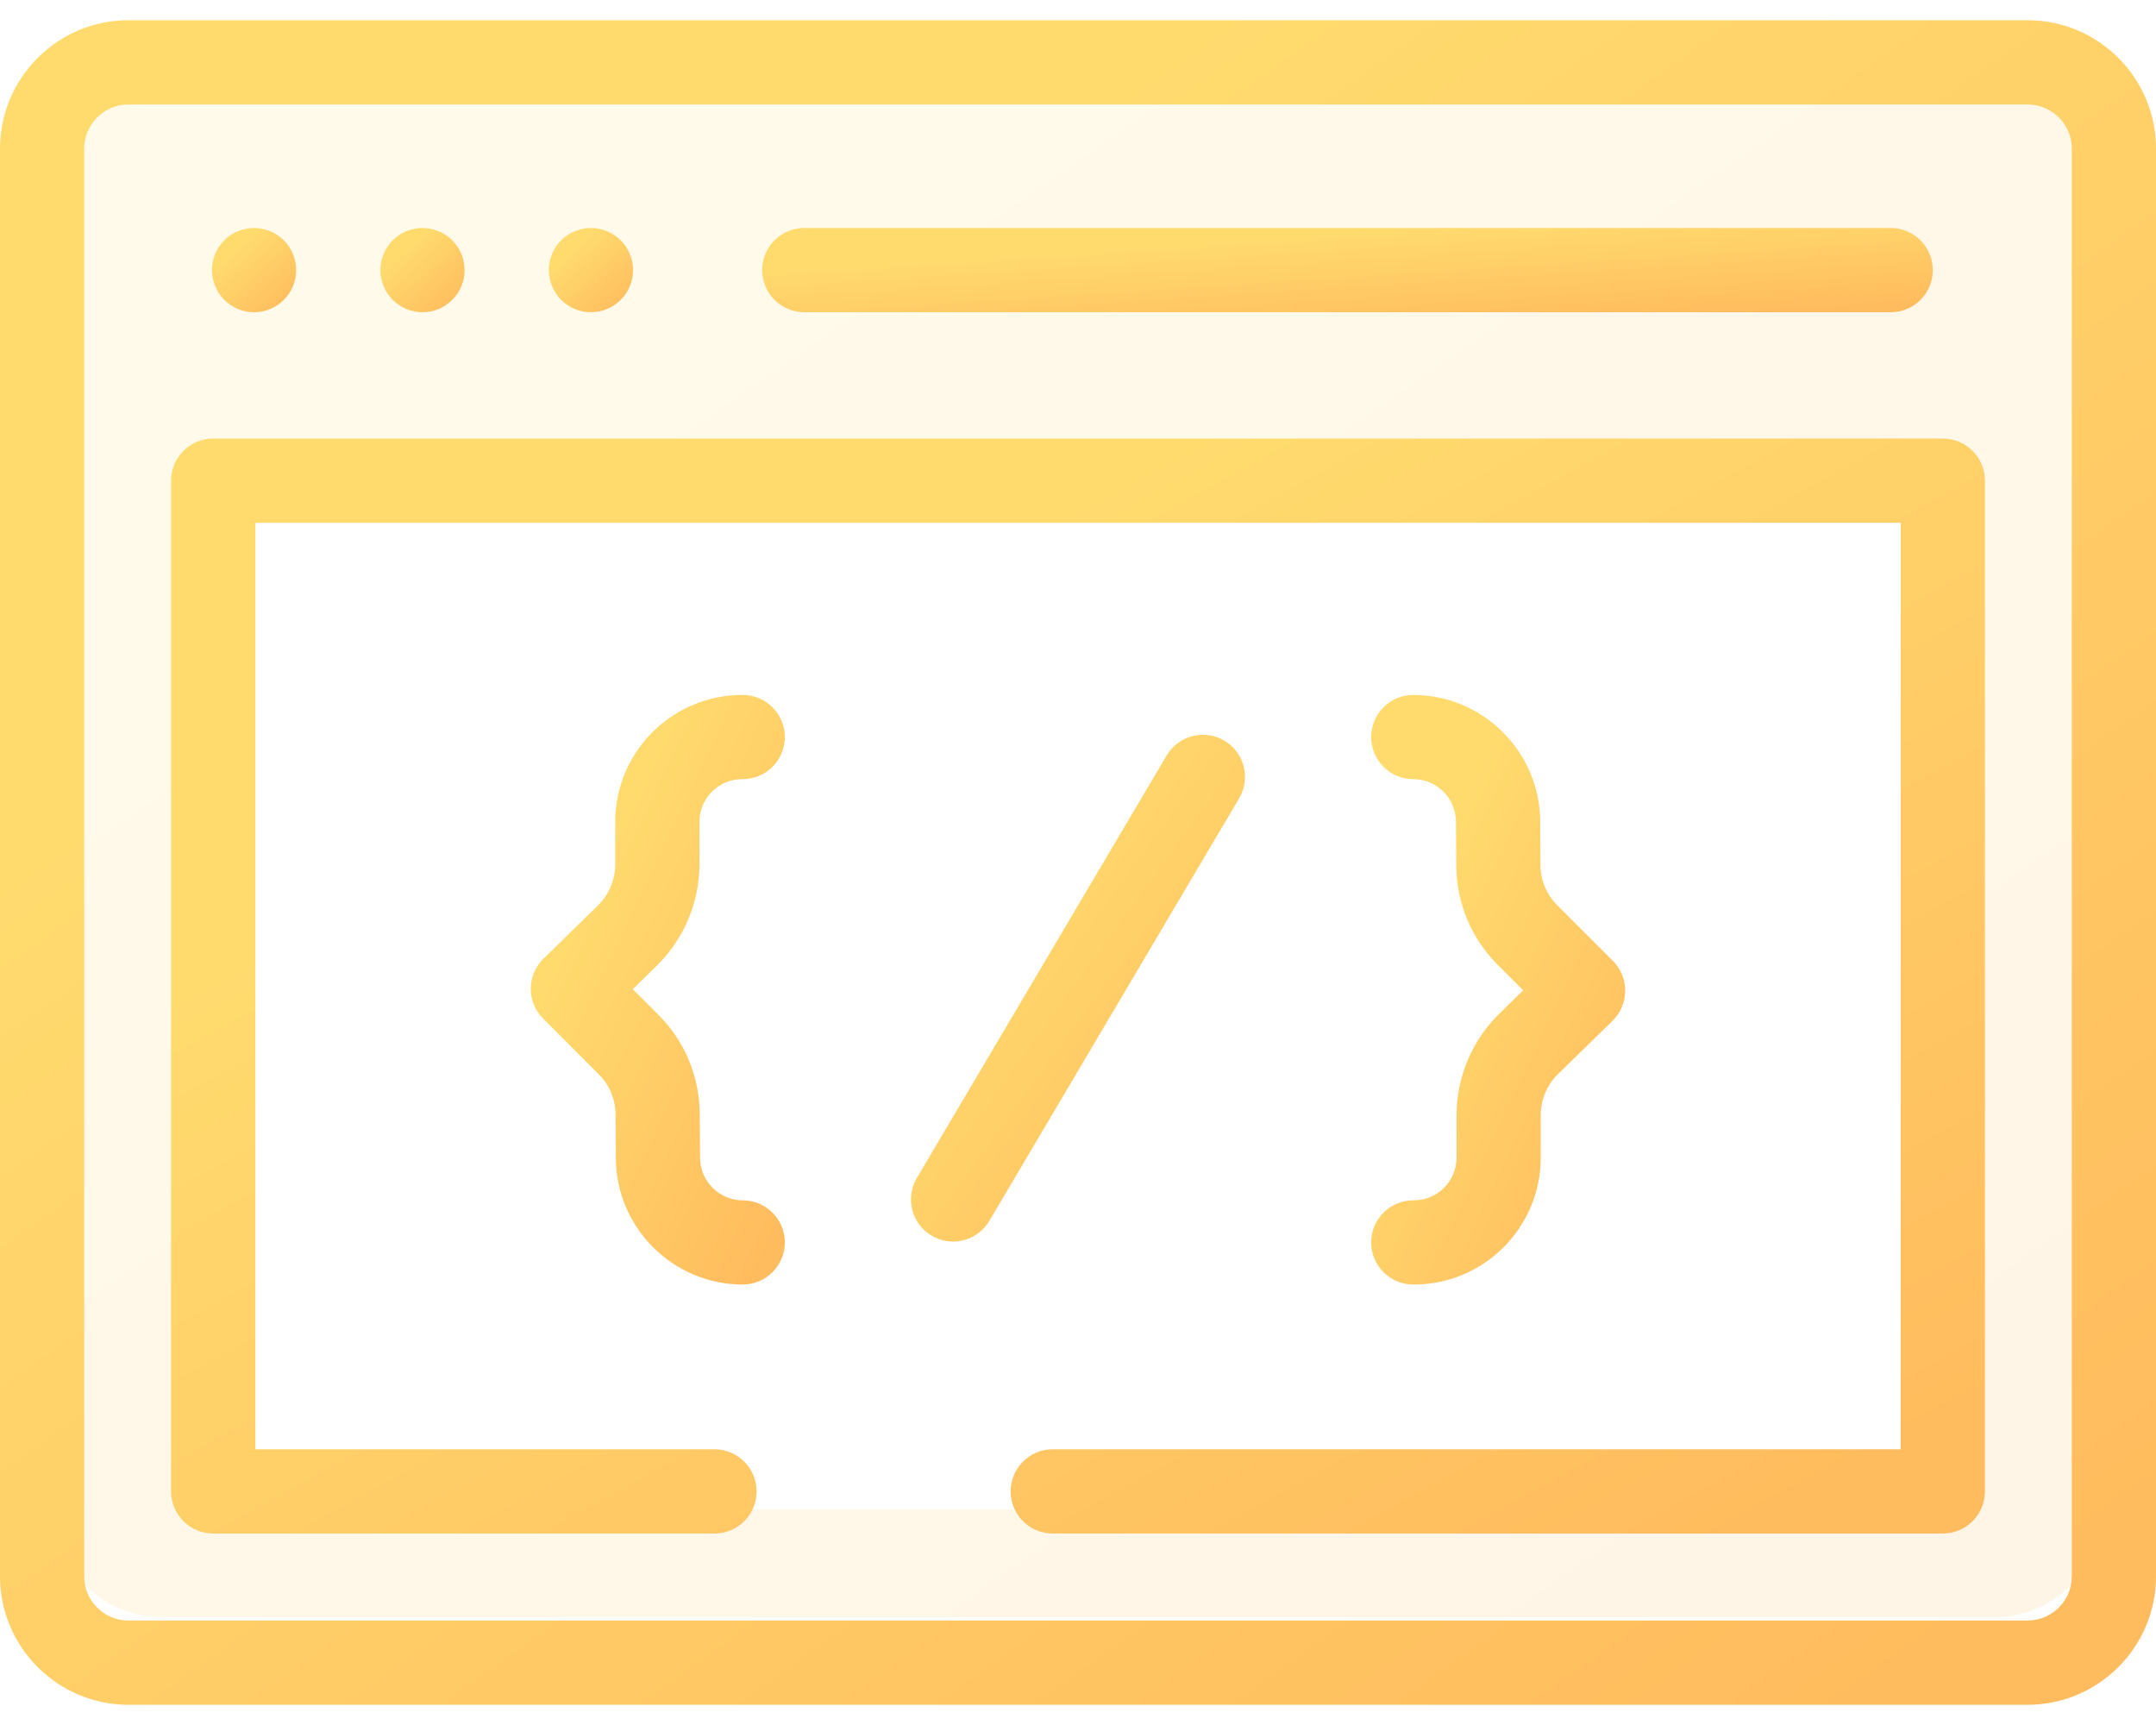
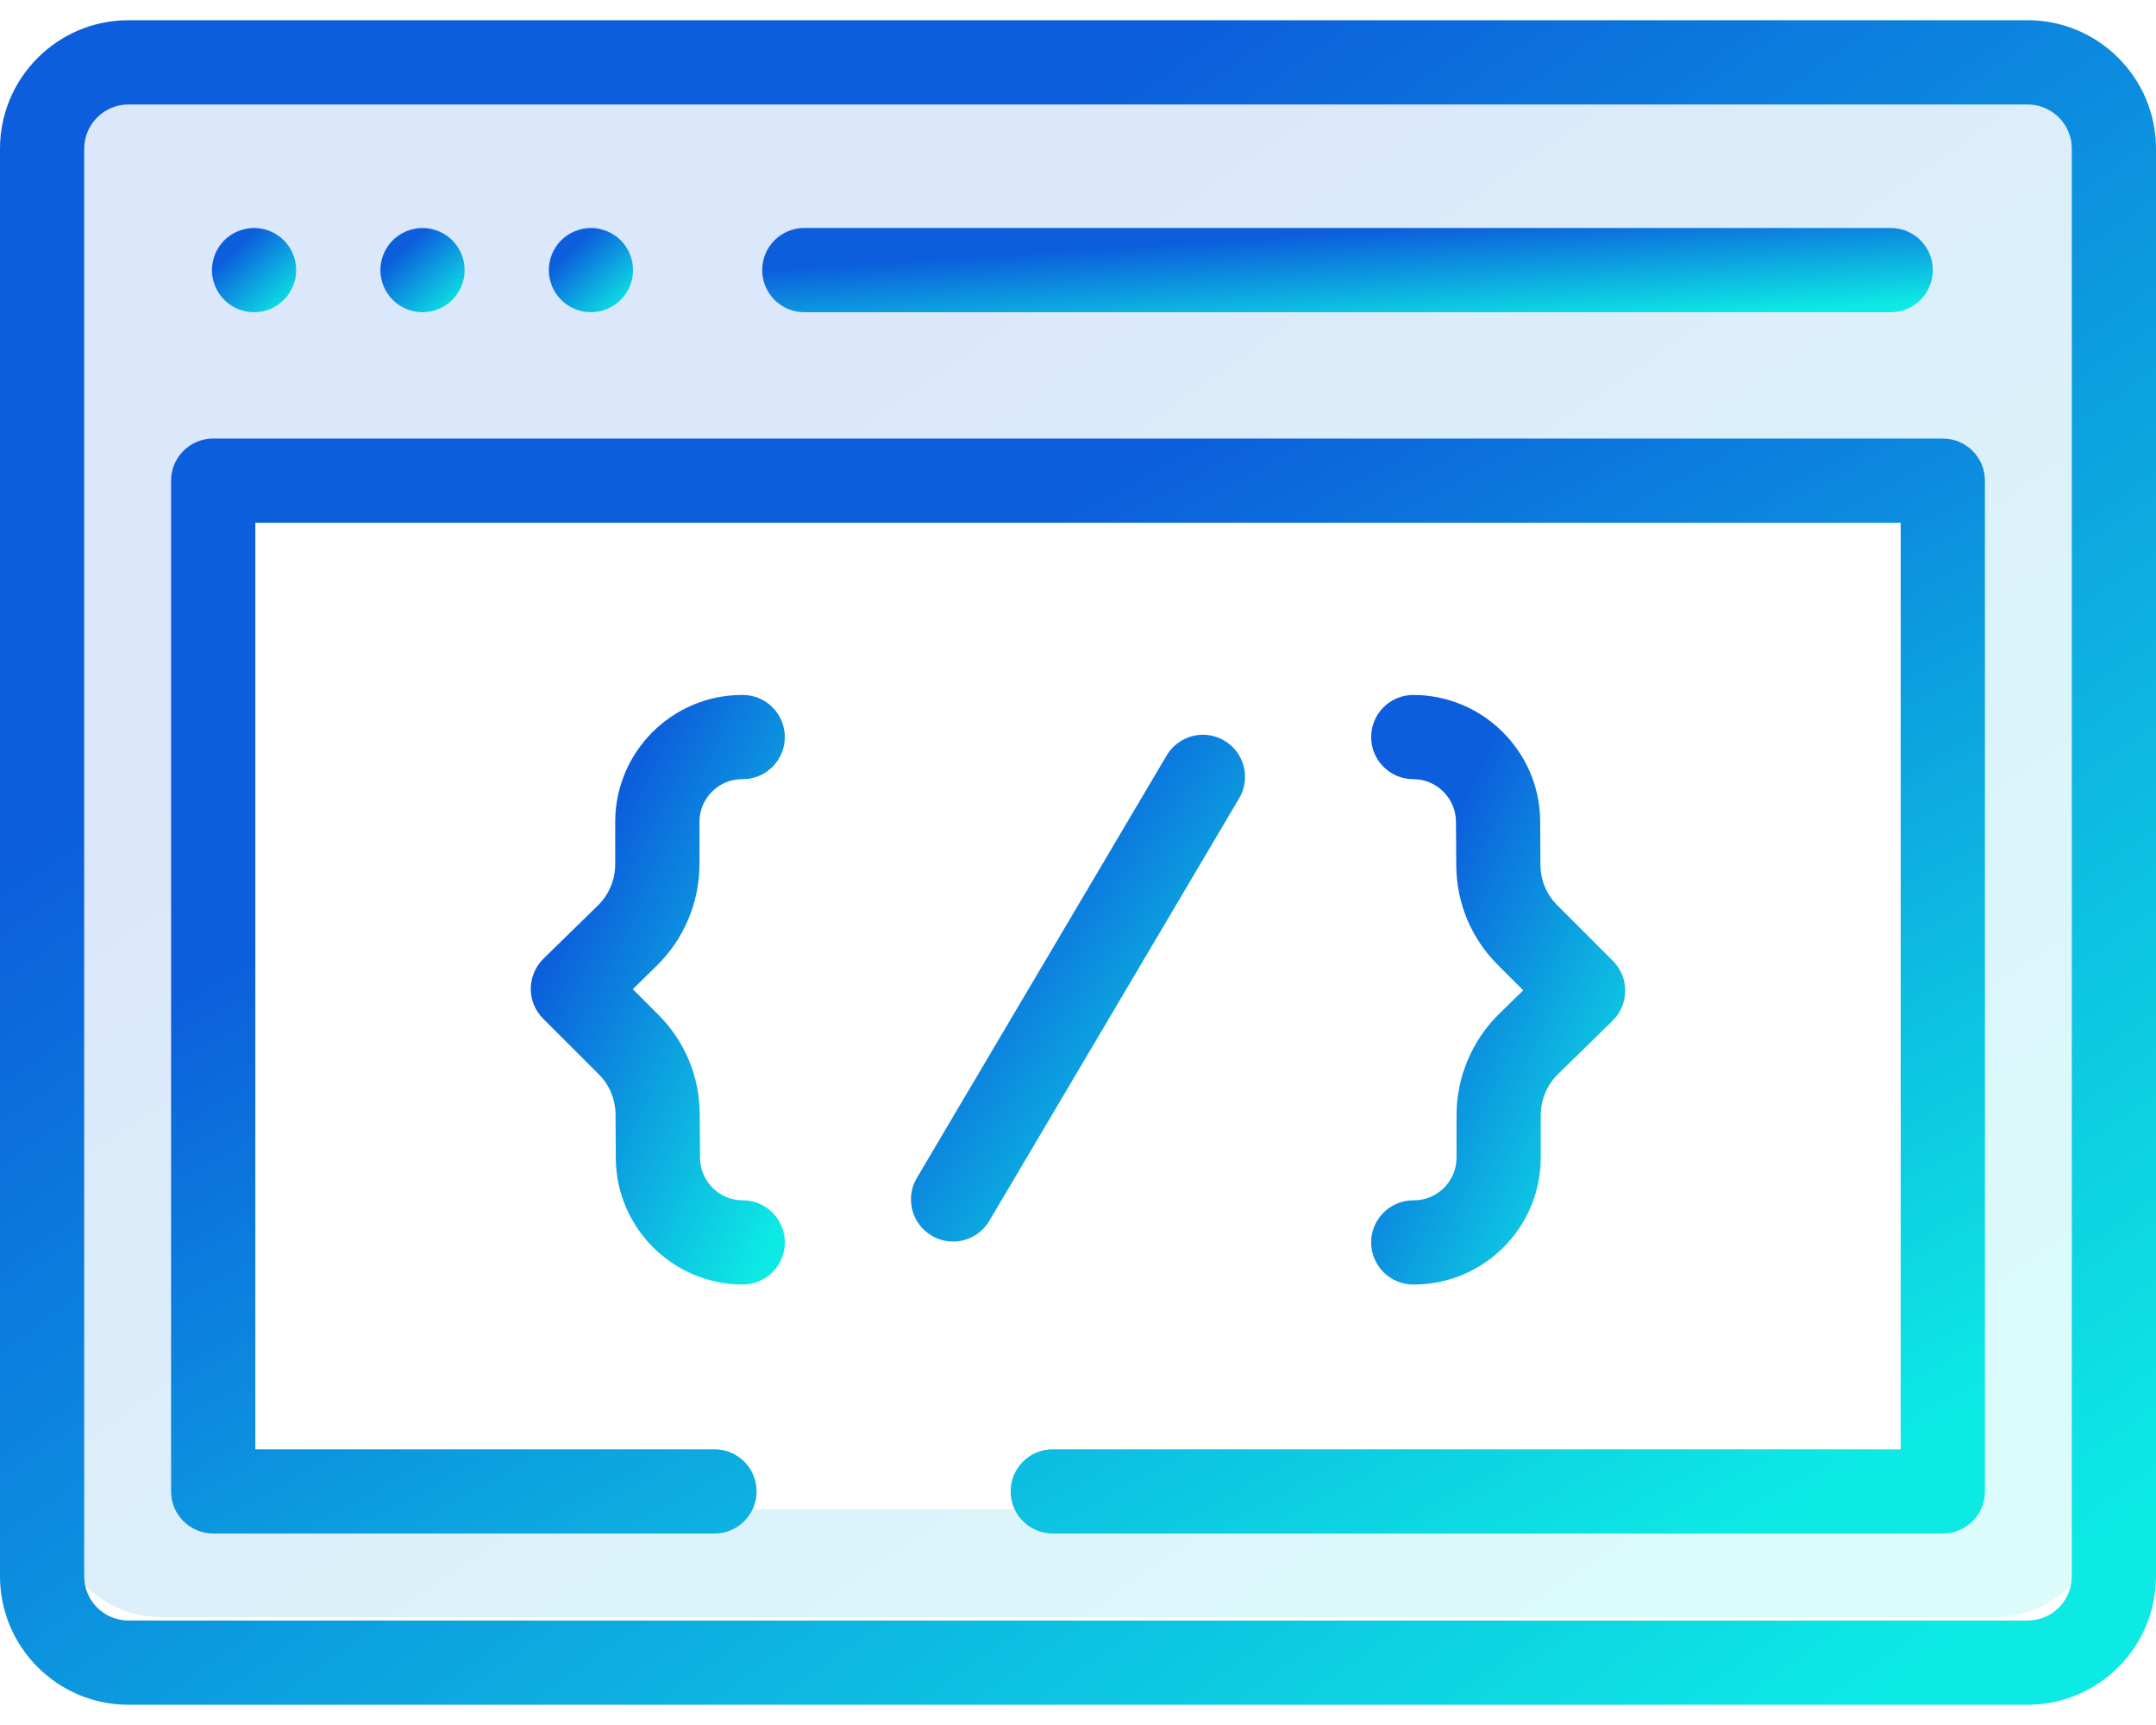
<svg xmlns="http://www.w3.org/2000/svg" width="40" height="32" viewBox="0 0 40 32" fill="none">
  <path opacity="0.15" fill-rule="evenodd" clip-rule="evenodd" d="M3 1C1.895 1 1 1.895 1 3V28C1 29.105 1.895 30 3 30H37C38.105 30 39 29.105 39 28V3C39 1.895 38.105 1 37 1H3ZM36 9H4V28H36V9Z" fill="url(#paint0_linear)" />
  <path d="M37.617 0.375H2.383C1.069 0.375 0 1.444 0 2.758V29.242C0 30.556 1.069 31.625 2.383 31.625H37.617C38.931 31.625 40 30.556 40 29.242V2.758C40 1.444 38.931 0.375 37.617 0.375ZM38.438 29.242C38.438 29.695 38.069 30.062 37.617 30.062H2.383C1.931 30.062 1.562 29.695 1.562 29.242V2.758C1.562 2.306 1.931 1.938 2.383 1.938H37.617C38.069 1.938 38.438 2.306 38.438 2.758V29.242Z" fill="url(#paint1_linear)" />
  <path d="M14.922 5.792H35.078C35.51 5.792 35.859 5.442 35.859 5.01C35.859 4.579 35.51 4.229 35.078 4.229H14.922C14.49 4.229 14.141 4.579 14.141 5.01C14.141 5.442 14.49 5.792 14.922 5.792Z" fill="url(#paint2_linear)" />
  <path d="M3.992 5.309C4.012 5.356 4.036 5.402 4.064 5.444C4.092 5.487 4.125 5.527 4.161 5.562C4.306 5.709 4.508 5.792 4.713 5.792C4.765 5.792 4.816 5.787 4.866 5.777C4.916 5.767 4.966 5.752 5.013 5.732C5.06 5.713 5.105 5.688 5.147 5.66C5.19 5.631 5.23 5.598 5.266 5.563C5.302 5.527 5.334 5.487 5.363 5.444C5.392 5.402 5.416 5.356 5.435 5.309C5.455 5.262 5.47 5.213 5.48 5.163C5.49 5.113 5.494 5.061 5.494 5.01C5.494 4.959 5.49 4.908 5.48 4.858C5.47 4.808 5.455 4.759 5.435 4.712C5.416 4.664 5.392 4.619 5.363 4.577C5.334 4.534 5.302 4.494 5.266 4.458C5.23 4.422 5.19 4.389 5.147 4.361C5.105 4.333 5.06 4.309 5.013 4.289C4.966 4.27 4.916 4.255 4.866 4.245C4.766 4.224 4.662 4.224 4.561 4.245C4.511 4.255 4.462 4.27 4.415 4.289C4.367 4.309 4.322 4.333 4.28 4.361C4.237 4.389 4.197 4.422 4.161 4.458C4.125 4.494 4.092 4.534 4.064 4.577C4.036 4.619 4.012 4.664 3.992 4.712C3.973 4.759 3.958 4.808 3.948 4.858C3.937 4.908 3.932 4.959 3.932 5.01C3.932 5.061 3.937 5.113 3.948 5.163C3.958 5.213 3.973 5.262 3.992 5.309Z" fill="url(#paint3_linear)" />
  <path d="M7.117 5.309C7.137 5.356 7.161 5.402 7.189 5.444C7.217 5.487 7.25 5.527 7.286 5.562C7.431 5.709 7.633 5.792 7.838 5.792C7.89 5.792 7.941 5.787 7.991 5.777C8.041 5.767 8.091 5.752 8.138 5.732C8.185 5.713 8.23 5.688 8.272 5.66C8.315 5.631 8.355 5.598 8.391 5.563C8.427 5.527 8.459 5.487 8.488 5.444C8.517 5.402 8.541 5.356 8.56 5.309C8.58 5.262 8.595 5.213 8.605 5.163C8.615 5.113 8.619 5.061 8.619 5.01C8.619 4.959 8.615 4.908 8.605 4.858C8.595 4.808 8.58 4.759 8.56 4.712C8.541 4.664 8.517 4.619 8.488 4.577C8.459 4.534 8.427 4.494 8.391 4.458C8.355 4.422 8.315 4.389 8.272 4.361C8.23 4.333 8.185 4.309 8.138 4.289C8.091 4.27 8.041 4.255 7.991 4.245C7.891 4.224 7.787 4.224 7.686 4.245C7.636 4.255 7.587 4.27 7.54 4.289C7.492 4.309 7.447 4.333 7.405 4.361C7.362 4.389 7.322 4.422 7.286 4.458C7.25 4.494 7.217 4.534 7.189 4.577C7.161 4.619 7.137 4.664 7.117 4.712C7.098 4.759 7.083 4.808 7.073 4.858C7.062 4.908 7.057 4.959 7.057 5.01C7.057 5.061 7.062 5.113 7.073 5.163C7.083 5.213 7.098 5.262 7.117 5.309Z" fill="url(#paint4_linear)" />
  <path d="M10.242 5.309C10.262 5.356 10.286 5.402 10.314 5.444C10.342 5.487 10.375 5.527 10.411 5.562C10.447 5.598 10.487 5.631 10.53 5.66C10.572 5.688 10.617 5.713 10.665 5.732C10.712 5.752 10.761 5.767 10.811 5.777C10.861 5.787 10.912 5.791 10.963 5.791C11.015 5.791 11.066 5.787 11.116 5.777C11.166 5.767 11.216 5.752 11.262 5.732C11.309 5.713 11.355 5.688 11.398 5.66C11.44 5.631 11.48 5.598 11.516 5.562C11.552 5.527 11.585 5.487 11.613 5.444C11.642 5.402 11.666 5.356 11.685 5.309C11.705 5.262 11.72 5.213 11.73 5.163C11.74 5.113 11.744 5.061 11.744 5.01C11.744 4.959 11.74 4.908 11.73 4.858C11.72 4.808 11.705 4.759 11.685 4.712C11.666 4.664 11.642 4.619 11.613 4.577C11.585 4.534 11.552 4.494 11.516 4.458C11.48 4.422 11.44 4.389 11.398 4.361C11.355 4.333 11.309 4.309 11.262 4.289C11.216 4.27 11.166 4.255 11.116 4.245C11.016 4.224 10.912 4.224 10.811 4.245C10.761 4.255 10.712 4.27 10.665 4.289C10.617 4.309 10.572 4.333 10.53 4.361C10.487 4.389 10.447 4.422 10.411 4.458C10.375 4.494 10.342 4.534 10.314 4.577C10.286 4.619 10.262 4.664 10.242 4.712C10.223 4.759 10.208 4.808 10.198 4.858C10.187 4.908 10.182 4.959 10.182 5.01C10.182 5.061 10.187 5.113 10.198 5.163C10.208 5.213 10.223 5.262 10.242 5.309Z" fill="url(#paint5_linear)" />
  <path d="M22.715 13.739C22.344 13.519 21.865 13.643 21.645 14.014L17.01 21.852C16.79 22.224 16.913 22.703 17.285 22.922C17.409 22.996 17.546 23.032 17.682 23.032C17.949 23.032 18.209 22.894 18.355 22.648L22.99 14.809C23.21 14.438 23.087 13.959 22.715 13.739Z" fill="url(#paint6_linear)" />
  <path d="M12.977 16.035V15.246C12.977 14.809 13.332 14.454 13.769 14.454H13.78C14.211 14.454 14.561 14.104 14.561 13.673C14.561 13.242 14.211 12.892 13.78 12.892H13.769C12.471 12.892 11.414 13.948 11.414 15.246V16.035C11.414 16.319 11.298 16.596 11.095 16.795L10.082 17.785C9.933 17.931 9.849 18.131 9.847 18.34C9.846 18.548 9.929 18.749 10.076 18.896L11.108 19.928C11.307 20.126 11.417 20.391 11.42 20.672L11.425 21.491C11.434 22.78 12.49 23.829 13.78 23.829C14.211 23.829 14.561 23.479 14.561 23.048C14.561 22.616 14.211 22.267 13.78 22.267C13.346 22.267 12.991 21.914 12.988 21.48L12.982 20.661C12.977 19.966 12.704 19.313 12.213 18.823L11.74 18.35L12.187 17.912C12.689 17.421 12.977 16.737 12.977 16.035Z" fill="url(#paint7_linear)" />
  <path d="M27.023 20.686V21.474C27.023 21.911 26.668 22.267 26.231 22.267H26.22C25.789 22.267 25.439 22.616 25.439 23.048C25.439 23.479 25.789 23.829 26.22 23.829H26.231C27.529 23.829 28.585 22.773 28.585 21.474V20.686C28.585 20.402 28.702 20.125 28.905 19.926L29.918 18.936C30.067 18.79 30.151 18.59 30.152 18.381C30.154 18.172 30.071 17.972 29.923 17.824L28.892 16.793C28.693 16.595 28.582 16.33 28.58 16.049L28.575 15.23C28.566 13.941 27.509 12.892 26.22 12.892C25.789 12.892 25.439 13.242 25.439 13.673C25.439 14.104 25.789 14.454 26.22 14.454C26.654 14.454 27.009 14.807 27.012 15.241L27.018 16.059C27.023 16.754 27.296 17.407 27.787 17.898L28.26 18.371L27.812 18.809C27.311 19.3 27.023 19.984 27.023 20.686Z" fill="url(#paint8_linear)" />
  <path d="M36.044 8.135H3.956C3.524 8.135 3.174 8.485 3.174 8.917V27.667C3.174 28.098 3.524 28.448 3.956 28.448H13.255C13.687 28.448 14.037 28.098 14.037 27.667C14.037 27.235 13.687 26.885 13.255 26.885H4.737V9.698H35.263V26.885H19.531C19.1 26.885 18.75 27.235 18.75 27.667C18.75 28.098 19.1 28.448 19.531 28.448H36.044C36.476 28.448 36.826 28.098 36.826 27.667V8.917C36.826 8.485 36.476 8.135 36.044 8.135Z" fill="url(#paint9_linear)" />
  <defs>
    <linearGradient id="paint0_linear" x1="3.153" y1="1" x2="26.689" y2="35.054" gradientUnits="userSpaceOnUse">
-       <stop offset="0.259" stop-color="#FFDB6E" />
-       <stop offset="1" stop-color="#FFBC5E" />
+       <stop offset="0.259" stop-color="#0C5EDC" />
+       <stop offset="1" stop-color="#0DEAE4" />
    </linearGradient>
    <linearGradient id="paint1_linear" x1="2.267" y1="0.375" x2="27.833" y2="36.511" gradientUnits="userSpaceOnUse">
-       <stop offset="0.259" stop-color="#FFDB6E" />
-       <stop offset="1" stop-color="#FFBC5E" />
+       <stop offset="0.259" stop-color="#0C5EDC" />
+       <stop offset="1" stop-color="#0DEAE4" />
    </linearGradient>
    <linearGradient id="paint2_linear" x1="15.371" y1="4.229" x2="15.547" y2="6.929" gradientUnits="userSpaceOnUse">
-       <stop offset="0.259" stop-color="#FFDB6E" />
-       <stop offset="1" stop-color="#FFBC5E" />
+       <stop offset="0.259" stop-color="#0C5EDC" />
+       <stop offset="1" stop-color="#0DEAE4" />
    </linearGradient>
    <linearGradient id="paint3_linear" x1="4.02" y1="4.229" x2="5.369" y2="5.719" gradientUnits="userSpaceOnUse">
-       <stop offset="0.259" stop-color="#FFDB6E" />
-       <stop offset="1" stop-color="#FFBC5E" />
+       <stop offset="0.259" stop-color="#0C5EDC" />
+       <stop offset="1" stop-color="#0DEAE4" />
    </linearGradient>
    <linearGradient id="paint4_linear" x1="7.145" y1="4.229" x2="8.494" y2="5.719" gradientUnits="userSpaceOnUse">
-       <stop offset="0.259" stop-color="#FFDB6E" />
-       <stop offset="1" stop-color="#FFBC5E" />
+       <stop offset="0.259" stop-color="#0C5EDC" />
+       <stop offset="1" stop-color="#0DEAE4" />
    </linearGradient>
    <linearGradient id="paint5_linear" x1="10.27" y1="4.229" x2="11.619" y2="5.719" gradientUnits="userSpaceOnUse">
-       <stop offset="0.259" stop-color="#FFDB6E" />
-       <stop offset="1" stop-color="#FFBC5E" />
+       <stop offset="0.259" stop-color="#0C5EDC" />
+       <stop offset="1" stop-color="#0DEAE4" />
    </linearGradient>
    <linearGradient id="paint6_linear" x1="17.252" y1="13.63" x2="25.014" y2="19.281" gradientUnits="userSpaceOnUse">
-       <stop offset="0.259" stop-color="#FFDB6E" />
-       <stop offset="1" stop-color="#FFBC5E" />
+       <stop offset="0.259" stop-color="#0C5EDC" />
+       <stop offset="1" stop-color="#0DEAE4" />
    </linearGradient>
    <linearGradient id="paint7_linear" x1="10.114" y1="12.892" x2="17.479" y2="16.396" gradientUnits="userSpaceOnUse">
-       <stop offset="0.259" stop-color="#FFDB6E" />
-       <stop offset="1" stop-color="#FFBC5E" />
+       <stop offset="0.259" stop-color="#0C5EDC" />
+       <stop offset="1" stop-color="#0DEAE4" />
    </linearGradient>
    <linearGradient id="paint8_linear" x1="25.706" y1="12.892" x2="33.07" y2="16.396" gradientUnits="userSpaceOnUse">
-       <stop offset="0.259" stop-color="#FFDB6E" />
-       <stop offset="1" stop-color="#FFBC5E" />
+       <stop offset="0.259" stop-color="#0C5EDC" />
+       <stop offset="1" stop-color="#0DEAE4" />
    </linearGradient>
    <linearGradient id="paint9_linear" x1="5.081" y1="8.135" x2="19.915" y2="35.272" gradientUnits="userSpaceOnUse">
-       <stop offset="0.259" stop-color="#FFDB6E" />
-       <stop offset="1" stop-color="#FFBC5E" />
+       <stop offset="0.259" stop-color="#0C5EDC" />
+       <stop offset="1" stop-color="#0DEAE4" />
    </linearGradient>
  </defs>
</svg>
